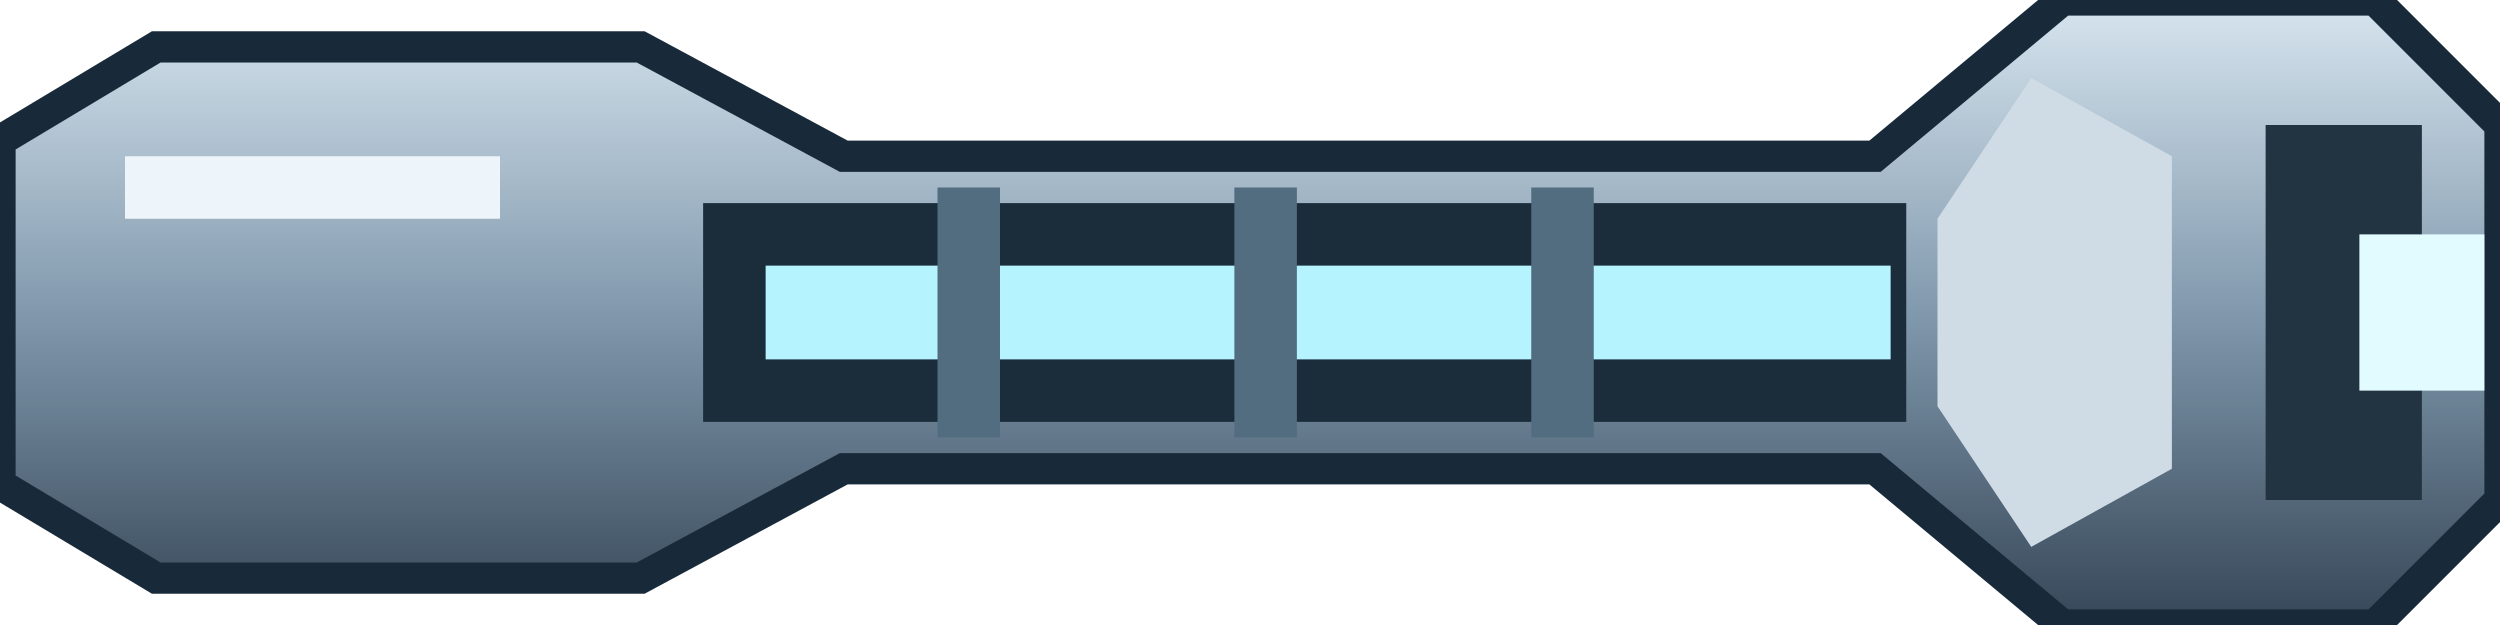
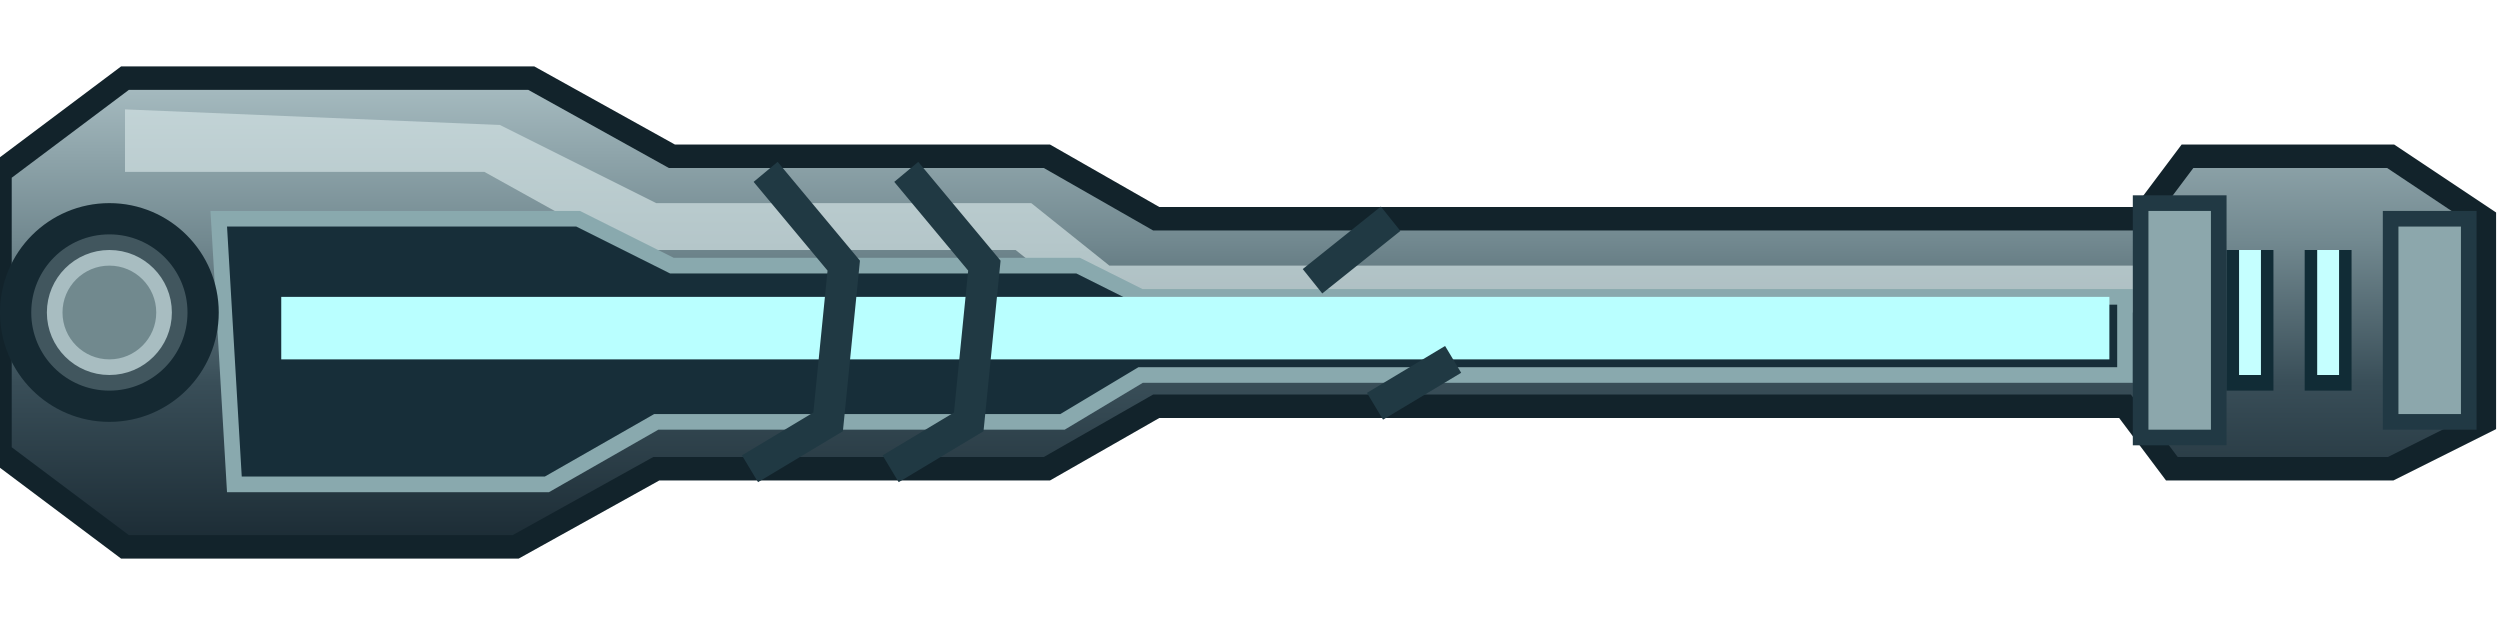
<svg xmlns="http://www.w3.org/2000/svg" width="16" height="4" viewBox="0 0 160 40">
  <defs>
    <linearGradient id="steel" x2="0" y2="1">
-       <stop stop-color="#d7e5ef" />
-       <stop offset="0.5" stop-color="#8199ad" />
-       <stop offset="1" stop-color="#354657" />
+       <stop stop-color="#a8bdc2" />
+       <stop offset=".35" stop-color="#71888f" />
+       <stop offset=".65" stop-color="#394e58" />
+       <stop offset="1" stop-color="#1b2b34" />
    </linearGradient>
  </defs>
-   <path d="M0 9 10 3h31l13 7h66l12-10h20l8 8v24l-8 8h-20l-12-10H54l-13 7H10L0 31z" fill="url(#steel)" stroke="#182a39" stroke-width="2" />
-   <path d="M45 13h77v14H45z" fill="#1b2c3b" />
-   <path d="M49 17h72v6H49z" fill="#b5f4ff" />
-   <path d="M62 12v16m19-16v16m19-16v16" stroke="#526d80" stroke-width="4" />
-   <path d="m130 5 9 5v20l-9 5-6-9V14z" fill="#d0dce5" />
-   <path d="M145 8h10v24h-10z" fill="#223442" />
-   <path d="M151 15h8v10h-8z" fill="#e1fbff" />
-   <path d="M8 10h24v4H8z" fill="#edf5fa" />
+   <path d="M0 11 8 5h26l9 5h24l7 4h63l3-4h13l6 4v13l-6 3h-14l-3-4H74l-7 4H42l-9 5H8L0 29Z" fill="url(#steel)" stroke="#12232b" stroke-width="1.5" />
+   <path d="m8 7 24 1 10 5h24l5 4h66v3H70l-5-4H40l-9-5H8Z" fill="#d2e1e2" opacity=".7" />
+   <path d="M14 14h23l6 3h26l4 2h63v5H73l-5 3H42l-7 4H15Z" fill="#172e39" stroke="#89a9ae" />
+   <path d="M18 19h117v4H18Z" fill="#b9ffff" />
+   <path d="m49 11 5 6-1 10-5 3m10-19 5 6-1 10-5 3m32-16-5 4m4 8 5-3" fill="none" stroke="#203943" stroke-width="2" />
+   <path d="M137 13h5v15h-5Zm16 1h5v13h-5Z" fill="#8ca7ac" stroke="#213944" />
+   <path d="M144 16v9m5-9v9" stroke="#112c36" stroke-width="3" />
+   <path d="M144 16v8m5-8v8" stroke="#c5ffff" stroke-width="1.4" />
+   <circle cx="7" cy="20" r="6" fill="#41565e" stroke="#152932" stroke-width="2" />
+   <circle cx="7" cy="20" r="3.5" fill="#71898e" stroke="#a8bdc1" />
</svg>
